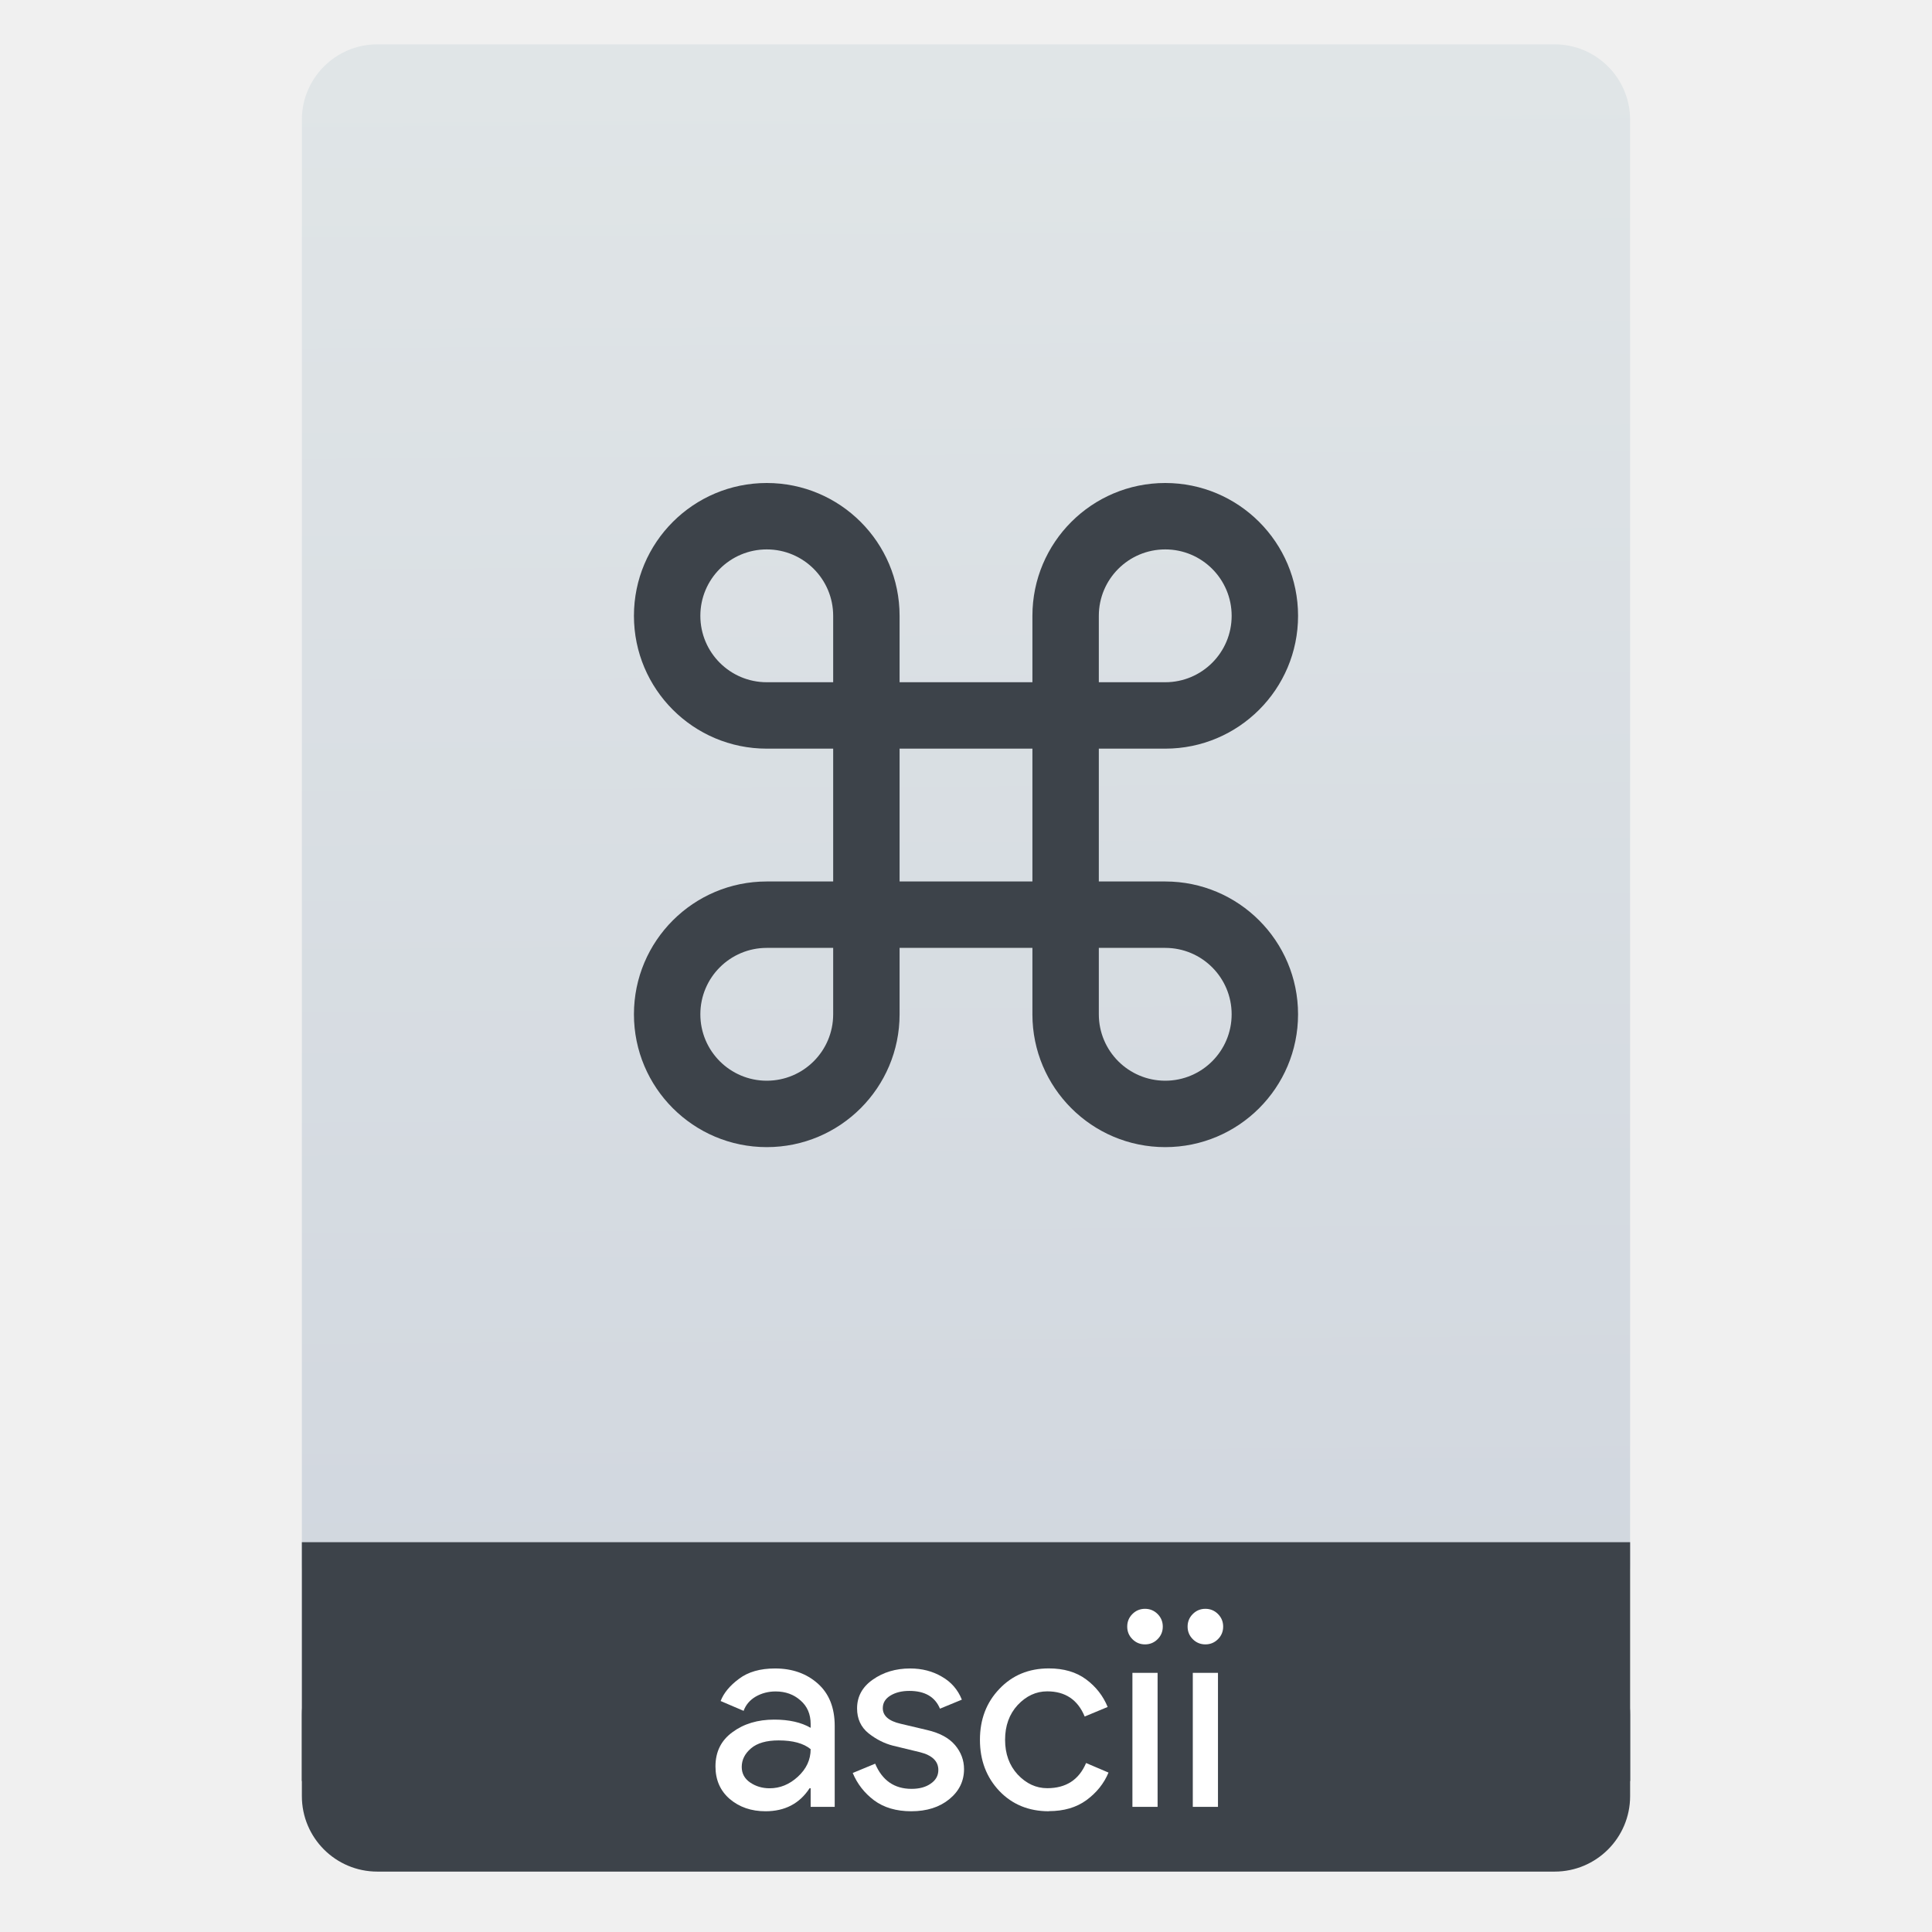
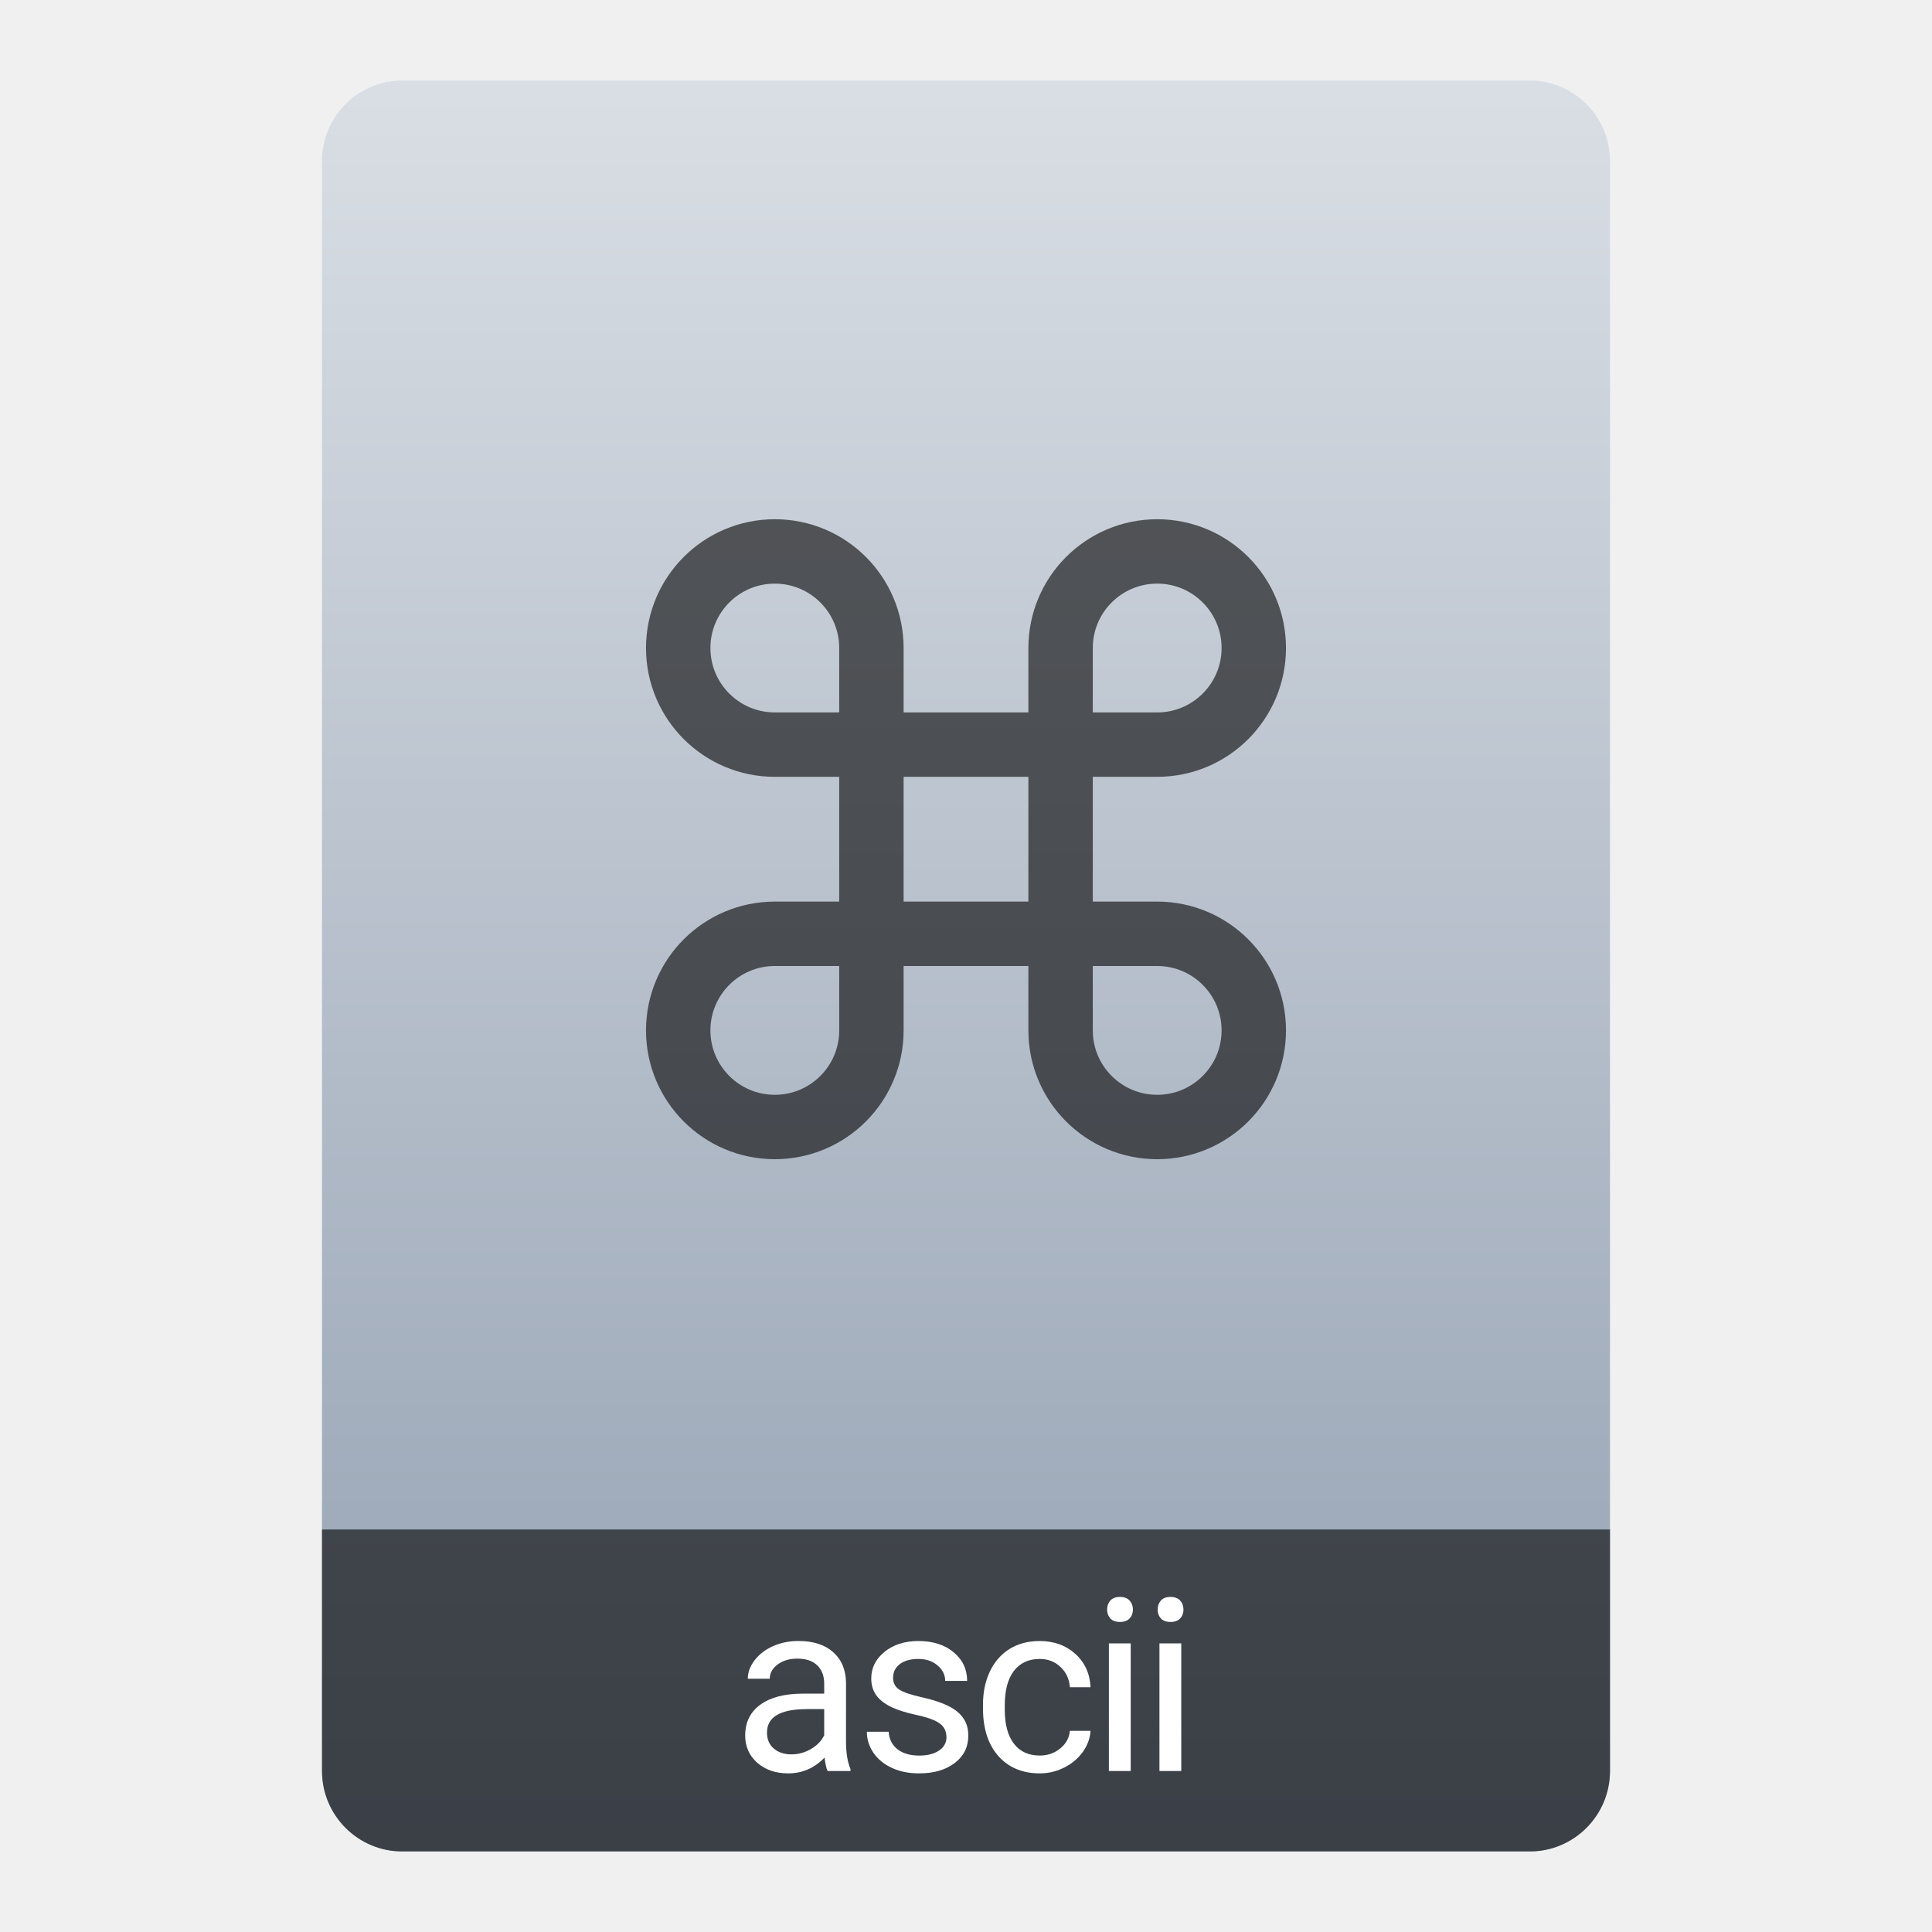
- <svg xmlns="http://www.w3.org/2000/svg" height="64" viewBox="0 0 64 64" width="64">
-   <linearGradient id="a" gradientTransform="matrix(1.07499 0 0 1.02929 56.68895 -.015285)" gradientUnits="userSpaceOnUse" x1="-74.929" x2="-75.26" y1="52.199" y2="2.356">
-     <stop offset="0" stop-color="#d1d7df" />
-     <stop offset="1" stop-color="#e0e5e7" />
-   </linearGradient>
-   <g transform="translate(56.39177 -.176777)">
-     <rect fill="#3d434a" height="7.699" ry="2.5" width="44" x="-46.392" y="54.477" />
-     <rect fill="url(#a)" height="52.832" ry="2.5" width="44" x="-46.392" y="1.646" />
-     <path d="m-46.392 51.264h44v7.912h-44z" fill="#3d434a" />
-     <g fill="#fff">
-       <path d="m-31.033 60.177q-.707 0-1.187-.408-.471-.408-.471-1.078 0-.725.562-1.133.562-.417 1.386-.417.734 0 1.205.272v-.127q0-.489-.335-.779-.335-.299-.825-.299-.362 0-.662.172-.29.172-.399.471l-.761-.326q.154-.399.607-.734.453-.344 1.196-.344.852 0 1.414.498.562.498.562 1.405v2.682h-.797v-.616h-.036q-.498.761-1.459.761zm.136-.761q.517 0 .933-.381.426-.39.426-.915-.353-.29-1.06-.29-.607 0-.915.263-.308.263-.308.616 0 .326.281.517.281.19.643.19z" />
-       <path d="m-26.205 60.177q-.743 0-1.232-.362-.48-.362-.707-.906l.743-.308q.353.834 1.205.834.39 0 .634-.172.254-.172.254-.453 0-.435-.607-.589l-.897-.217q-.426-.109-.807-.408-.381-.308-.381-.825 0-.589.517-.952.526-.372 1.241-.372.589 0 1.051.272.462.263.662.761l-.725.299q-.245-.589-1.015-.589-.372 0-.625.154-.254.154-.254.417 0 .381.589.517l.879.208q.625.145.924.498.299.353.299.797 0 .598-.489.997-.489.399-1.26.399z" />
-       <path d="m-21.647 60.177q-.997 0-1.64-.671-.643-.68-.643-1.695 0-1.015.643-1.686.643-.68 1.64-.68.743 0 1.232.362.489.362.716.915l-.761.317q-.344-.834-1.241-.834-.553 0-.979.453-.417.453-.417 1.151 0 .698.417 1.151.426.453.979.453.933 0 1.287-.834l.743.317q-.227.544-.734.915-.498.362-1.241.362z" />
-       <path d="m-18.045 54.477q-.172.172-.417.172-.245 0-.417-.172-.172-.172-.172-.417 0-.245.172-.417.172-.172.417-.172.245 0 .417.172.172.172.172.417 0 .245-.172.417zm0 5.555h-.834v-4.44h.834z" />
-       <path d="m-16.045 54.477q-.172.172-.417.172-.245 0-.417-.172-.172-.172-.172-.417 0-.245.172-.417.172-.172.417-.172.245 0 .417.172.172.172.172.417 0 .245-.172.417zm0 5.555h-.834v-4.44h.834z" />
-     </g>
-     <path d="m64 48h-8v-16h8c8.836 0 16-7.164 16-16s-7.164-16-16-16c-8.837 0-16 7.164-16 16v8h-16v-8c0-8.836-7.164-16-16-16s-16 7.164-16 16 7.164 16 16 16h8v16h-8c-8.836 0-16 7.164-16 16s7.164 16 16 16c8.837 0 16-7.164 16-16v-8h16v7.98c0 .008-.001.014-.001.02 0 8.836 7.164 16 16 16s16-7.164 16-16-7.163-15.998-15.999-16zm0-40c4.418 0 8 3.582 8 8s-3.582 8-8 8h-8v-8c0-4.418 3.582-8 8-8zm-56 8c0-4.418 3.582-8 8-8s8 3.582 8 8v8h-8c-4.418 0-8-3.583-8-8zm8 56c-4.418 0-8-3.582-8-8s3.582-8 8-8h8v8c0 4.418-3.582 8-8 8zm16-24v-16h16v16zm32 24c-4.418 0-8-3.582-8-8v-8h7.999c4.418 0 8 3.582 8 8s-3.581 8-7.999 8z" fill="#3d434a" transform="matrix(.275 0 0 .275 -35.39177 16.17678)" />
+ <svg xmlns="http://www.w3.org/2000/svg" version="1.1" width="48" height="48">
+   <defs>
+     <linearGradient id="bg" x1="0" y1="1" x2="0" y2="0">
+       <stop stop-color="#93A0B2" offset="0" />
+       <stop stop-color="#D9DEE4" offset="1" />
+     </linearGradient>
+     <clipPath id="shadeClip">
+       <rect x="0" y="38" width="48" height="8" />
+     </clipPath>
+   </defs>
+   <rect id="bg" x="8" y="2" width="32" height="44" rx="2" fill="url(#bg)" />
+   <rect id="labelShade" x="8" y="2" width="32" height="44" rx="2" fill="#000" opacity="0.6" clip-path="url(#shadeClip)" />
+   <path id="symbol" d="M 19.25,18.5 l9.5,0 a2.4,2.4 0 1 0 -2.4,-2.4 l0,9.5 a2.4,2.4 0 1 0 2.4,-2.4 l-9.5,0 a2.4,2.4 0 1 0 2.4,2.4 l0,-9.5 a2.4,2.4 0 1 0 -2.4,2.4 Z" fill="none" stroke="#000" stroke-width="1.6" opacity="0.6" />
+   <g id="ext" fill="#FFF">
+     <path d="m 20.562,44 q -0.047,-0.094 -0.076,-0.334 -0.378,0.393 -0.902,0.393 -0.469,0 -0.771,-0.264 -0.299,-0.267 -0.299,-0.674 0,-0.495 0.375,-0.768 0.378,-0.275 1.061,-0.275 h 0.527 v -0.249 q 0,-0.284 -0.17,-0.451 -0.17,-0.17 -0.501,-0.17 -0.29,0 -0.486,0.146 -0.196,0.146 -0.196,0.354 h -0.545 q 0,-0.237 0.167,-0.457 0.17,-0.223 0.457,-0.352 0.29,-0.129 0.636,-0.129 0.548,0 0.858,0.275 0.311,0.272 0.322,0.753 v 1.459 q 0,0.437 0.111,0.694 V 44 Z m -0.899,-0.413 q 0.255,0 0.483,-0.132 0.229,-0.132 0.331,-0.343 v -0.65 h -0.425 q -0.996,0 -0.996,0.583 0,0.255 0.17,0.398 0.17,0.144 0.437,0.144 z" />
+     <path d="m 23.514,43.159 q 0,-0.22 -0.167,-0.34 -0.164,-0.123 -0.577,-0.211 -0.41,-0.088 -0.653,-0.211 -0.24,-0.123 -0.357,-0.293 -0.114,-0.17 -0.114,-0.404 0,-0.39 0.328,-0.659 0.331,-0.27 0.844,-0.27 0.539,0 0.873,0.278 0.337,0.278 0.337,0.712 h -0.545 q 0,-0.223 -0.19,-0.384 -0.188,-0.161 -0.475,-0.161 -0.296,0 -0.463,0.129 -0.167,0.129 -0.167,0.337 0,0.196 0.155,0.296 0.155,0.1 0.56,0.19 0.407,0.091 0.659,0.217 0.252,0.126 0.372,0.305 0.123,0.176 0.123,0.431 0,0.425 -0.34,0.683 -0.34,0.255 -0.882,0.255 -0.381,0 -0.674,-0.135 -0.293,-0.135 -0.46,-0.375 -0.164,-0.243 -0.164,-0.524 h 0.542 q 0.015,0.272 0.217,0.434 0.205,0.158 0.539,0.158 0.308,0 0.492,-0.123 0.188,-0.126 0.188,-0.334 z" />
+     <path d="m 25.834,43.616 q 0.29,0 0.507,-0.176 0.217,-0.176 0.24,-0.439 h 0.513 q -0.015,0.272 -0.188,0.519 -0.173,0.246 -0.463,0.393 -0.287,0.146 -0.609,0.146 -0.647,0 -1.031,-0.431 -0.381,-0.434 -0.381,-1.184 v -0.091 q 0,-0.463 0.17,-0.823 0.17,-0.36 0.486,-0.56 0.319,-0.199 0.753,-0.199 0.533,0 0.885,0.319 0.354,0.319 0.378,0.829 h -0.513 q -0.023,-0.308 -0.234,-0.504 -0.208,-0.199 -0.516,-0.199 -0.413,0 -0.642,0.299 -0.226,0.296 -0.226,0.858 v 0.103 q 0,0.548 0.226,0.844 0.226,0.296 0.645,0.296 z" />
+     <path d="M 28.092,44 H 27.55 v -3.17 h 0.542 z m -0.586,-4.011 q 0,-0.132 0.079,-0.223 0.082,-0.091 0.24,-0.091 0.158,0 0.24,0.091 0.082,0.091 0.082,0.223 0,0.132 -0.082,0.22 -0.082,0.088 -0.24,0.088 -0.158,0 -0.24,-0.088 -0.079,-0.088 -0.079,-0.22 z" />
+     <path d="m 29.348,44 h -0.542 v -3.17 h 0.542 z m -0.586,-4.011 q 0,-0.132 0.079,-0.223 0.082,-0.091 0.24,-0.091 0.158,0 0.24,0.091 0.082,0.091 0.082,0.223 0,0.132 -0.082,0.22 -0.082,0.088 -0.24,0.088 -0.158,0 -0.24,-0.088 -0.079,-0.088 -0.079,-0.22 z" />
  </g>
</svg>
